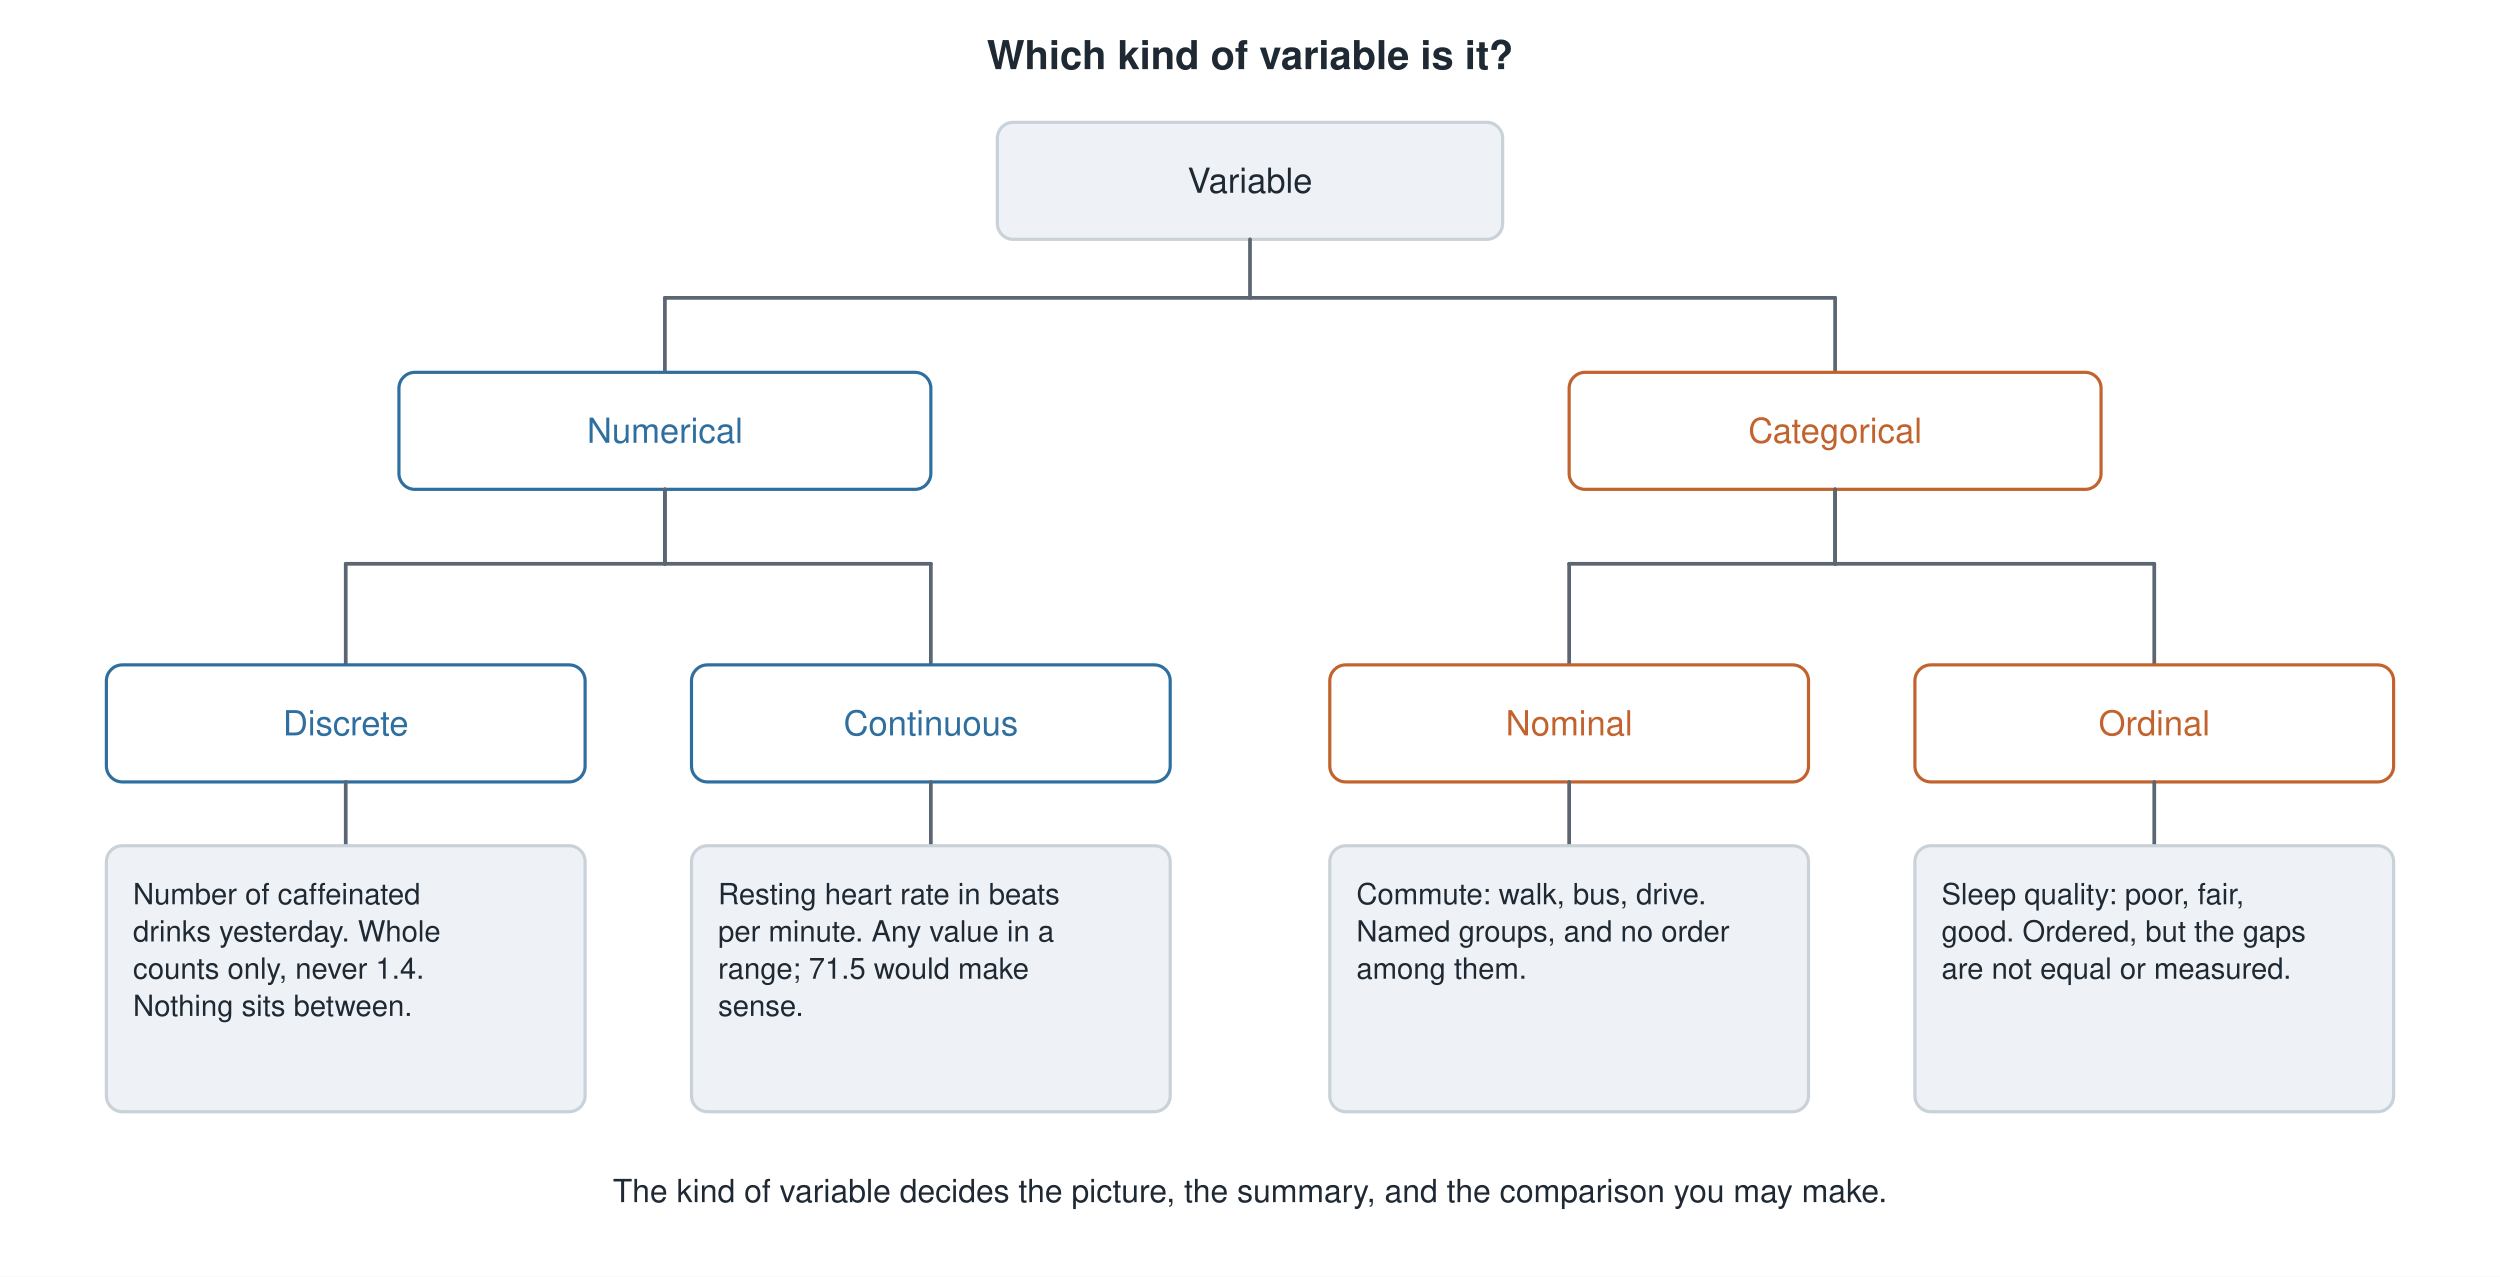
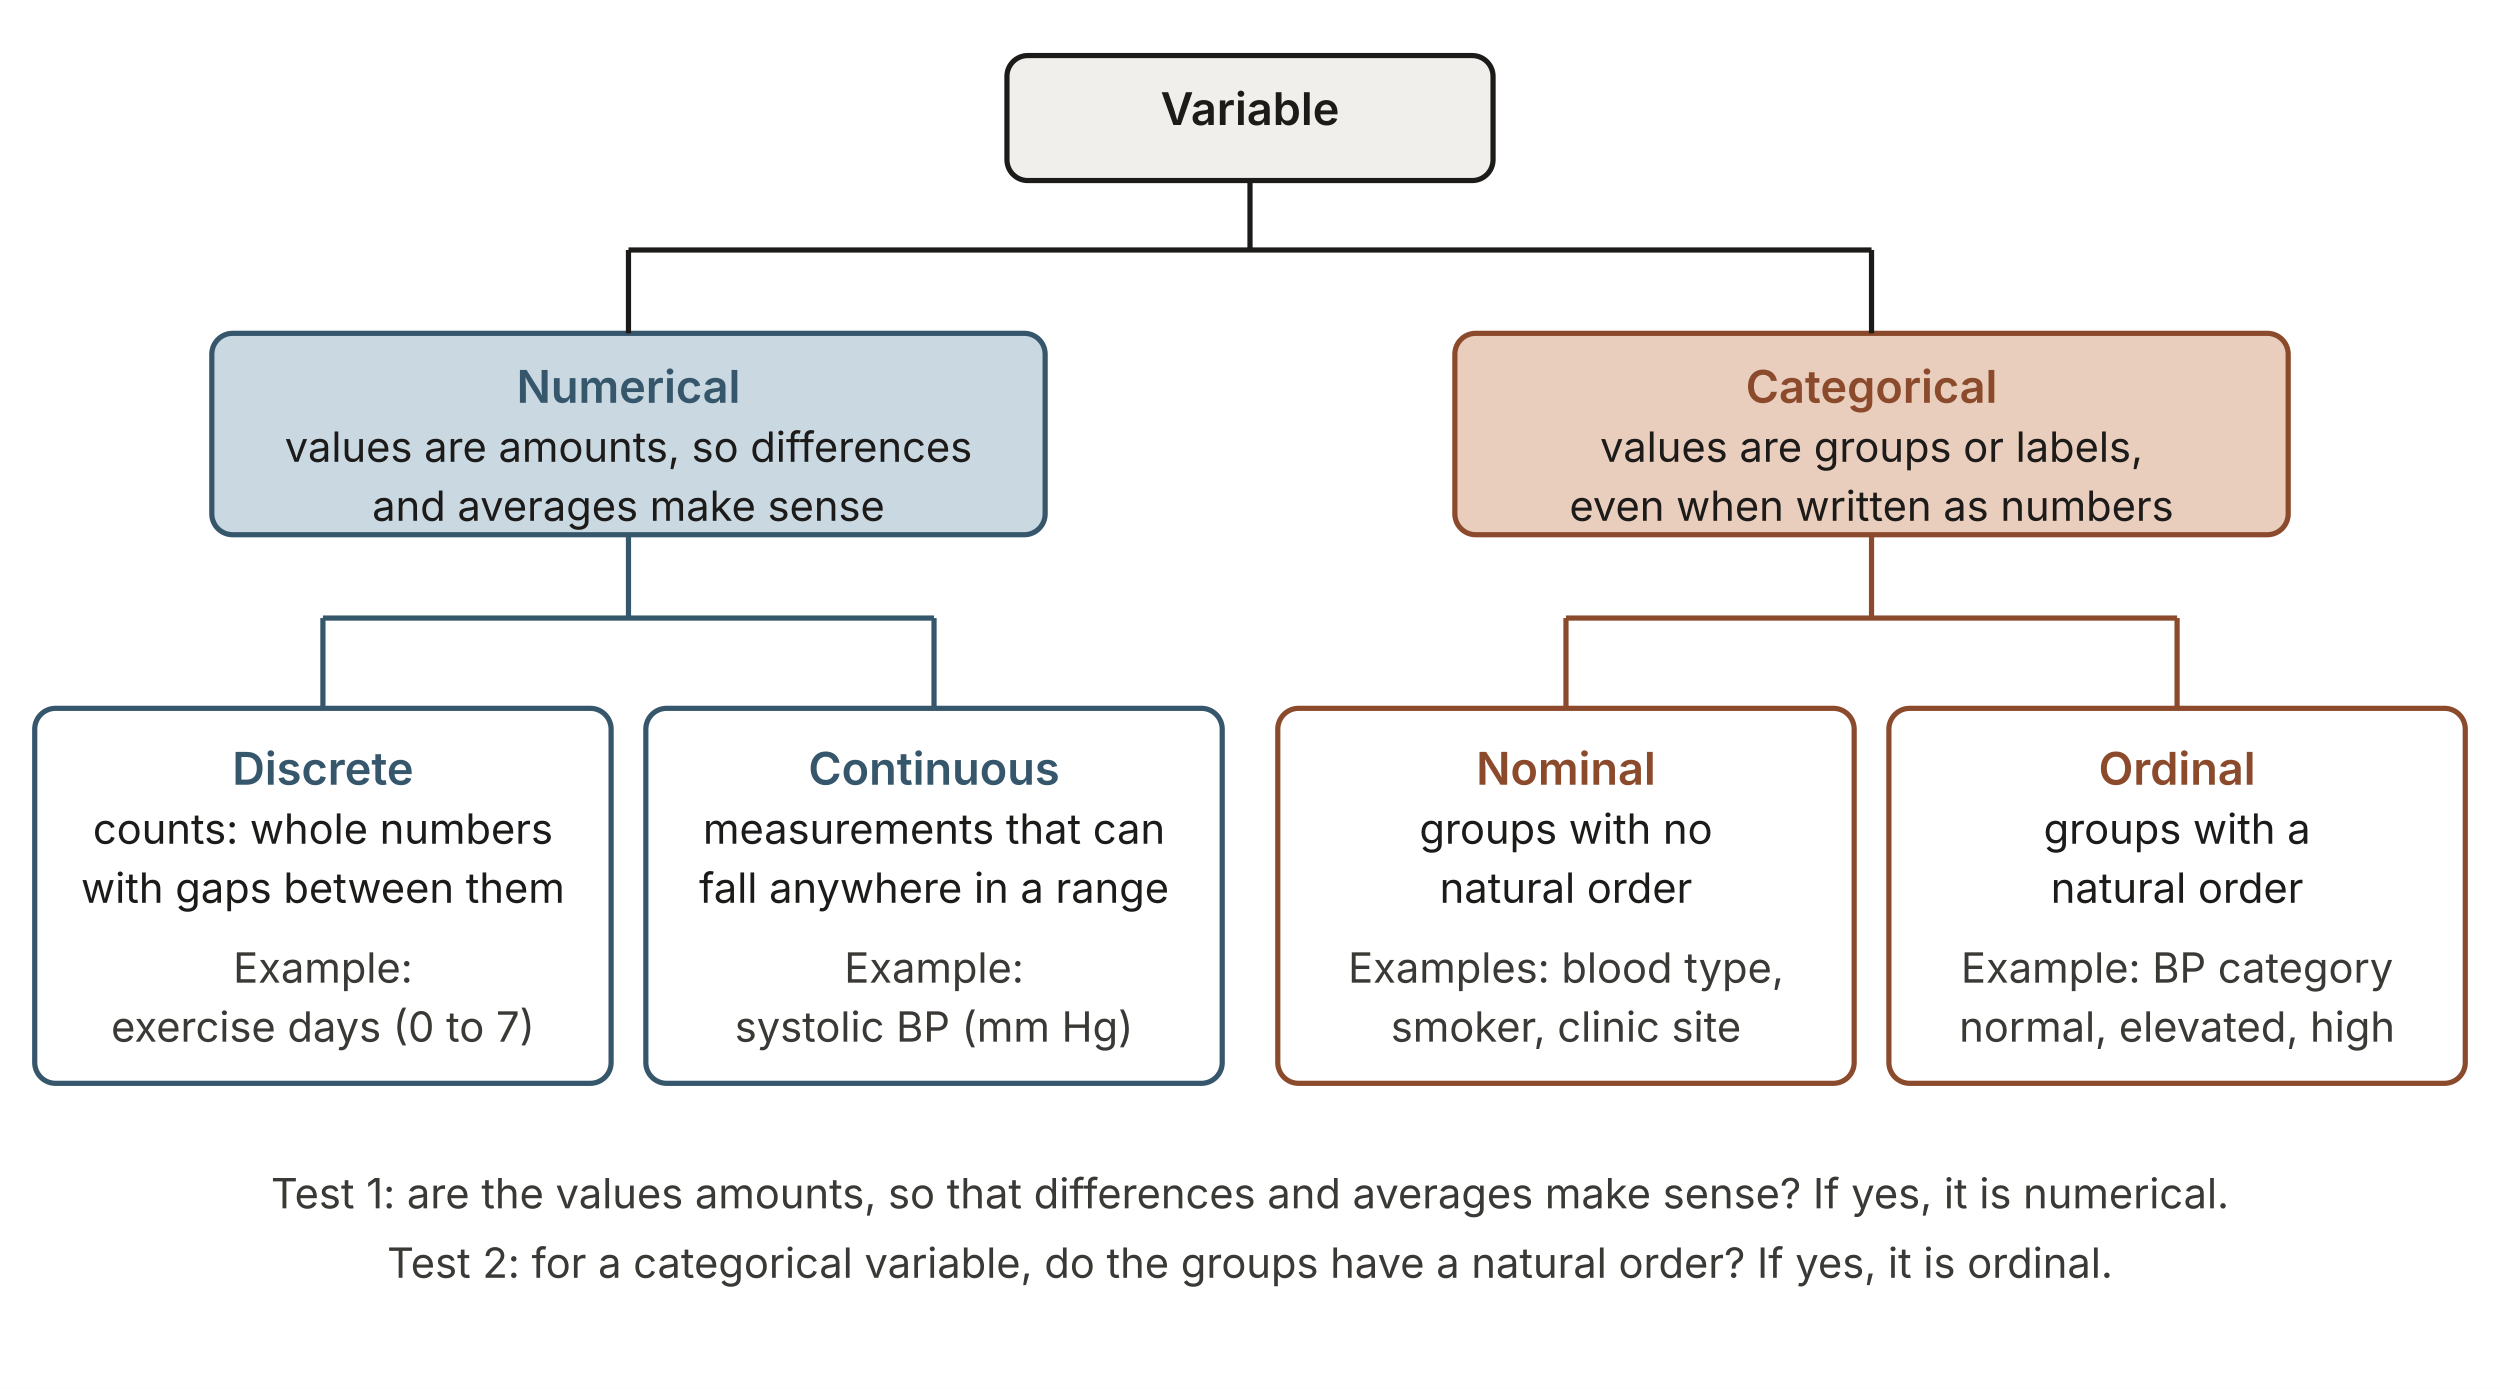
- <svg xmlns="http://www.w3.org/2000/svg" viewBox="0 0 940 480" width="940" height="480" role="img">
-   <rect x="0" y="0" width="940" height="480" fill="#ffffff" />
-   <text x="470" y="26" font-family="Helvetica, Arial, sans-serif" font-size="15" fill="#1f2933" text-anchor="middle" font-weight="bold">Which kind of variable is it?</text>
-   <rect x="375" y="46" width="190" height="44" fill="#eef2f6" rx="6" stroke="#c9d1d9" stroke-width="1.2" />
-   <text x="470" y="72.5" font-family="Helvetica, Arial, sans-serif" font-size="13" fill="#1f2933" text-anchor="middle">Variable</text>
-   <line x1="470" y1="90" x2="470" y2="112" stroke="#5b6672" stroke-width="1.4" stroke-linecap="round" />
-   <line x1="250" y1="112" x2="690" y2="112" stroke="#5b6672" stroke-width="1.4" stroke-linecap="round" />
-   <line x1="250" y1="112" x2="250" y2="140" stroke="#5b6672" stroke-width="1.4" stroke-linecap="round" />
-   <rect x="150" y="140" width="200" height="44" fill="#ffffff" rx="6" stroke="#2f6f9f" stroke-width="1.2" />
-   <text x="250" y="166.5" font-family="Helvetica, Arial, sans-serif" font-size="13" fill="#2f6f9f" text-anchor="middle">Numerical</text>
-   <line x1="690" y1="112" x2="690" y2="140" stroke="#5b6672" stroke-width="1.4" stroke-linecap="round" />
-   <rect x="590" y="140" width="200" height="44" fill="#ffffff" rx="6" stroke="#c2622d" stroke-width="1.2" />
-   <text x="690" y="166.5" font-family="Helvetica, Arial, sans-serif" font-size="13" fill="#c2622d" text-anchor="middle">Categorical</text>
-   <line x1="250" y1="184" x2="250" y2="212" stroke="#5b6672" stroke-width="1.4" stroke-linecap="round" />
-   <line x1="130" y1="212" x2="250" y2="212" stroke="#5b6672" stroke-width="1.4" stroke-linecap="round" />
-   <line x1="130" y1="212" x2="130" y2="250" stroke="#5b6672" stroke-width="1.4" stroke-linecap="round" />
-   <rect x="40" y="250" width="180" height="44" fill="#ffffff" rx="6" stroke="#2f6f9f" stroke-width="1.2" />
-   <text x="130" y="276.5" font-family="Helvetica, Arial, sans-serif" font-size="13" fill="#2f6f9f" text-anchor="middle">Discrete</text>
-   <line x1="130" y1="294" x2="130" y2="318" stroke="#5b6672" stroke-width="1.4" stroke-linecap="round" />
-   <rect x="40" y="318" width="180" height="100" fill="#eef2f6" rx="6" stroke="#c9d1d9" stroke-width="1.2" />
-   <text x="50" y="340" font-family="Helvetica, Arial, sans-serif" font-size="11" fill="#1f2933" text-anchor="start">Number of caffeinated</text>
-   <text x="50" y="354" font-family="Helvetica, Arial, sans-serif" font-size="11" fill="#1f2933" text-anchor="start">drinks yesterday. Whole</text>
-   <text x="50" y="368" font-family="Helvetica, Arial, sans-serif" font-size="11" fill="#1f2933" text-anchor="start">counts only, never 1.4.</text>
-   <text x="50" y="382" font-family="Helvetica, Arial, sans-serif" font-size="11" fill="#1f2933" text-anchor="start">Nothing sits between.</text>
-   <line x1="250" y1="184" x2="250" y2="212" stroke="#5b6672" stroke-width="1.4" stroke-linecap="round" />
-   <line x1="250" y1="212" x2="350" y2="212" stroke="#5b6672" stroke-width="1.4" stroke-linecap="round" />
-   <line x1="350" y1="212" x2="350" y2="250" stroke="#5b6672" stroke-width="1.4" stroke-linecap="round" />
-   <rect x="260" y="250" width="180" height="44" fill="#ffffff" rx="6" stroke="#2f6f9f" stroke-width="1.2" />
-   <text x="350" y="276.5" font-family="Helvetica, Arial, sans-serif" font-size="13" fill="#2f6f9f" text-anchor="middle">Continuous</text>
-   <line x1="350" y1="294" x2="350" y2="318" stroke="#5b6672" stroke-width="1.4" stroke-linecap="round" />
-   <rect x="260" y="318" width="180" height="100" fill="#eef2f6" rx="6" stroke="#c9d1d9" stroke-width="1.2" />
-   <text x="270" y="340" font-family="Helvetica, Arial, sans-serif" font-size="11" fill="#1f2933" text-anchor="start">Resting heart rate in beats</text>
-   <text x="270" y="354" font-family="Helvetica, Arial, sans-serif" font-size="11" fill="#1f2933" text-anchor="start">per minute. Any value in a</text>
-   <text x="270" y="368" font-family="Helvetica, Arial, sans-serif" font-size="11" fill="#1f2933" text-anchor="start">range; 71.5 would make</text>
-   <text x="270" y="382" font-family="Helvetica, Arial, sans-serif" font-size="11" fill="#1f2933" text-anchor="start">sense.</text>
-   <line x1="690" y1="184" x2="690" y2="212" stroke="#5b6672" stroke-width="1.4" stroke-linecap="round" />
-   <line x1="590" y1="212" x2="690" y2="212" stroke="#5b6672" stroke-width="1.4" stroke-linecap="round" />
-   <line x1="590" y1="212" x2="590" y2="250" stroke="#5b6672" stroke-width="1.4" stroke-linecap="round" />
-   <rect x="500" y="250" width="180" height="44" fill="#ffffff" rx="6" stroke="#c2622d" stroke-width="1.2" />
-   <text x="590" y="276.5" font-family="Helvetica, Arial, sans-serif" font-size="13" fill="#c2622d" text-anchor="middle">Nominal</text>
-   <line x1="590" y1="294" x2="590" y2="318" stroke="#5b6672" stroke-width="1.4" stroke-linecap="round" />
-   <rect x="500" y="318" width="180" height="100" fill="#eef2f6" rx="6" stroke="#c9d1d9" stroke-width="1.2" />
-   <text x="510" y="340" font-family="Helvetica, Arial, sans-serif" font-size="11" fill="#1f2933" text-anchor="start">Commute: walk, bus, drive.</text>
-   <text x="510" y="354" font-family="Helvetica, Arial, sans-serif" font-size="11" fill="#1f2933" text-anchor="start">Named groups, and no order</text>
-   <text x="510" y="368" font-family="Helvetica, Arial, sans-serif" font-size="11" fill="#1f2933" text-anchor="start">among them.</text>
-   <line x1="690" y1="184" x2="690" y2="212" stroke="#5b6672" stroke-width="1.4" stroke-linecap="round" />
-   <line x1="690" y1="212" x2="810" y2="212" stroke="#5b6672" stroke-width="1.4" stroke-linecap="round" />
-   <line x1="810" y1="212" x2="810" y2="250" stroke="#5b6672" stroke-width="1.4" stroke-linecap="round" />
-   <rect x="720" y="250" width="180" height="44" fill="#ffffff" rx="6" stroke="#c2622d" stroke-width="1.2" />
-   <text x="810" y="276.5" font-family="Helvetica, Arial, sans-serif" font-size="13" fill="#c2622d" text-anchor="middle">Ordinal</text>
-   <line x1="810" y1="294" x2="810" y2="318" stroke="#5b6672" stroke-width="1.4" stroke-linecap="round" />
-   <rect x="720" y="318" width="180" height="100" fill="#eef2f6" rx="6" stroke="#c9d1d9" stroke-width="1.2" />
-   <text x="730" y="340" font-family="Helvetica, Arial, sans-serif" font-size="11" fill="#1f2933" text-anchor="start">Sleep quality: poor, fair,</text>
-   <text x="730" y="354" font-family="Helvetica, Arial, sans-serif" font-size="11" fill="#1f2933" text-anchor="start">good. Ordered, but the gaps</text>
-   <text x="730" y="368" font-family="Helvetica, Arial, sans-serif" font-size="11" fill="#1f2933" text-anchor="start">are not equal or measured.</text>
-   <text x="470" y="452" font-family="Helvetica, Arial, sans-serif" font-size="12" fill="#1f2933" text-anchor="middle">The kind of variable decides the picture, the summary, and the comparison you may make.</text>
+ <svg xmlns="http://www.w3.org/2000/svg" viewBox="0 0 720 400" width="720" height="400" role="img" aria-labelledby="title desc">
+   <rect x="0" y="0" width="720" height="400" fill="#ffffff" stroke="none" stroke-width="1.5" />
+   <rect x="290" y="16" width="140" height="36" fill="#f1efeb" stroke="#1c1b19" stroke-width="1.5" rx="6" />
+   <text x="360" y="36" font-family="Inter, system-ui, sans-serif" font-size="13" text-anchor="middle" fill="#1c1b19" font-weight="600">Variable</text>
+   <rect x="61" y="96" width="240" height="58" fill="#c9d8e1" stroke="#35566b" stroke-width="1.5" rx="6" />
+   <text x="181" y="116" font-family="Inter, system-ui, sans-serif" font-size="13" text-anchor="middle" fill="#35566b" font-weight="600">Numerical</text>
+   <text x="181" y="133" font-family="Inter, system-ui, sans-serif" font-size="12" text-anchor="middle" fill="#1c1b19">values are amounts, so differences</text>
+   <text x="181" y="150" font-family="Inter, system-ui, sans-serif" font-size="12" text-anchor="middle" fill="#1c1b19">and averages make sense</text>
+   <rect x="419" y="96" width="240" height="58" fill="#e9cdbd" stroke="#8a4a2b" stroke-width="1.5" rx="6" />
+   <text x="539" y="116" font-family="Inter, system-ui, sans-serif" font-size="13" text-anchor="middle" fill="#8a4a2b" font-weight="600">Categorical</text>
+   <text x="539" y="133" font-family="Inter, system-ui, sans-serif" font-size="12" text-anchor="middle" fill="#1c1b19">values are groups or labels,</text>
+   <text x="539" y="150" font-family="Inter, system-ui, sans-serif" font-size="12" text-anchor="middle" fill="#1c1b19">even when written as numbers</text>
+   <line x1="360" y1="52" x2="360" y2="72" stroke="#1c1b19" stroke-width="1.5" />
+   <line x1="181" y1="72" x2="539" y2="72" stroke="#1c1b19" stroke-width="1.5" />
+   <line x1="181" y1="72" x2="181" y2="96" stroke="#1c1b19" stroke-width="1.5" />
+   <line x1="539" y1="72" x2="539" y2="96" stroke="#1c1b19" stroke-width="1.5" />
+   <rect x="10" y="204" width="166" height="108" fill="#ffffff" stroke="#35566b" stroke-width="1.5" rx="6" />
+   <text x="93" y="226" font-family="Inter, system-ui, sans-serif" font-size="13" text-anchor="middle" fill="#35566b" font-weight="600">Discrete</text>
+   <text x="93" y="243" font-family="Inter, system-ui, sans-serif" font-size="12" text-anchor="middle" fill="#1c1b19">counts: whole numbers</text>
+   <text x="93" y="260" font-family="Inter, system-ui, sans-serif" font-size="12" text-anchor="middle" fill="#1c1b19">with gaps between them</text>
+   <text x="93" y="283" font-family="Inter, system-ui, sans-serif" font-size="12" text-anchor="middle" fill="#3a3935">Example:</text>
+   <text x="93" y="300" font-family="Inter, system-ui, sans-serif" font-size="12" text-anchor="middle" fill="#3a3935">exercise days (0 to 7)</text>
+   <rect x="186" y="204" width="166" height="108" fill="#ffffff" stroke="#35566b" stroke-width="1.5" rx="6" />
+   <text x="269" y="226" font-family="Inter, system-ui, sans-serif" font-size="13" text-anchor="middle" fill="#35566b" font-weight="600">Continuous</text>
+   <text x="269" y="243" font-family="Inter, system-ui, sans-serif" font-size="12" text-anchor="middle" fill="#1c1b19">measurements that can</text>
+   <text x="269" y="260" font-family="Inter, system-ui, sans-serif" font-size="12" text-anchor="middle" fill="#1c1b19">fall anywhere in a range</text>
+   <text x="269" y="283" font-family="Inter, system-ui, sans-serif" font-size="12" text-anchor="middle" fill="#3a3935">Example:</text>
+   <text x="269" y="300" font-family="Inter, system-ui, sans-serif" font-size="12" text-anchor="middle" fill="#3a3935">systolic BP (mm Hg)</text>
+   <rect x="368" y="204" width="166" height="108" fill="#ffffff" stroke="#8a4a2b" stroke-width="1.5" rx="6" />
+   <text x="451" y="226" font-family="Inter, system-ui, sans-serif" font-size="13" text-anchor="middle" fill="#8a4a2b" font-weight="600">Nominal</text>
+   <text x="451" y="243" font-family="Inter, system-ui, sans-serif" font-size="12" text-anchor="middle" fill="#1c1b19">groups with no</text>
+   <text x="451" y="260" font-family="Inter, system-ui, sans-serif" font-size="12" text-anchor="middle" fill="#1c1b19">natural order</text>
+   <text x="451" y="283" font-family="Inter, system-ui, sans-serif" font-size="12" text-anchor="middle" fill="#3a3935">Examples: blood type,</text>
+   <text x="451" y="300" font-family="Inter, system-ui, sans-serif" font-size="12" text-anchor="middle" fill="#3a3935">smoker, clinic site</text>
+   <rect x="544" y="204" width="166" height="108" fill="#ffffff" stroke="#8a4a2b" stroke-width="1.5" rx="6" />
+   <text x="627" y="226" font-family="Inter, system-ui, sans-serif" font-size="13" text-anchor="middle" fill="#8a4a2b" font-weight="600">Ordinal</text>
+   <text x="627" y="243" font-family="Inter, system-ui, sans-serif" font-size="12" text-anchor="middle" fill="#1c1b19">groups with a</text>
+   <text x="627" y="260" font-family="Inter, system-ui, sans-serif" font-size="12" text-anchor="middle" fill="#1c1b19">natural order</text>
+   <text x="627" y="283" font-family="Inter, system-ui, sans-serif" font-size="12" text-anchor="middle" fill="#3a3935">Example: BP category</text>
+   <text x="627" y="300" font-family="Inter, system-ui, sans-serif" font-size="12" text-anchor="middle" fill="#3a3935">normal, elevated, high</text>
+   <line x1="181" y1="154" x2="181" y2="178" stroke="#35566b" stroke-width="1.5" />
+   <line x1="93" y1="178" x2="269" y2="178" stroke="#35566b" stroke-width="1.5" />
+   <line x1="93" y1="178" x2="93" y2="204" stroke="#35566b" stroke-width="1.5" />
+   <line x1="269" y1="178" x2="269" y2="204" stroke="#35566b" stroke-width="1.5" />
+   <line x1="539" y1="154" x2="539" y2="178" stroke="#8a4a2b" stroke-width="1.5" />
+   <line x1="451" y1="178" x2="627" y2="178" stroke="#8a4a2b" stroke-width="1.5" />
+   <line x1="451" y1="178" x2="451" y2="204" stroke="#8a4a2b" stroke-width="1.5" />
+   <line x1="627" y1="178" x2="627" y2="204" stroke="#8a4a2b" stroke-width="1.5" />
+   <text x="360" y="348" font-family="Inter, system-ui, sans-serif" font-size="12" text-anchor="middle" fill="#3a3935">Test 1: are the values amounts, so that differences and averages make sense? If yes, it is numerical.</text>
+   <text x="360" y="368" font-family="Inter, system-ui, sans-serif" font-size="12" text-anchor="middle" fill="#3a3935">Test 2: for a categorical variable, do the groups have a natural order? If yes, it is ordinal.</text>
</svg>
